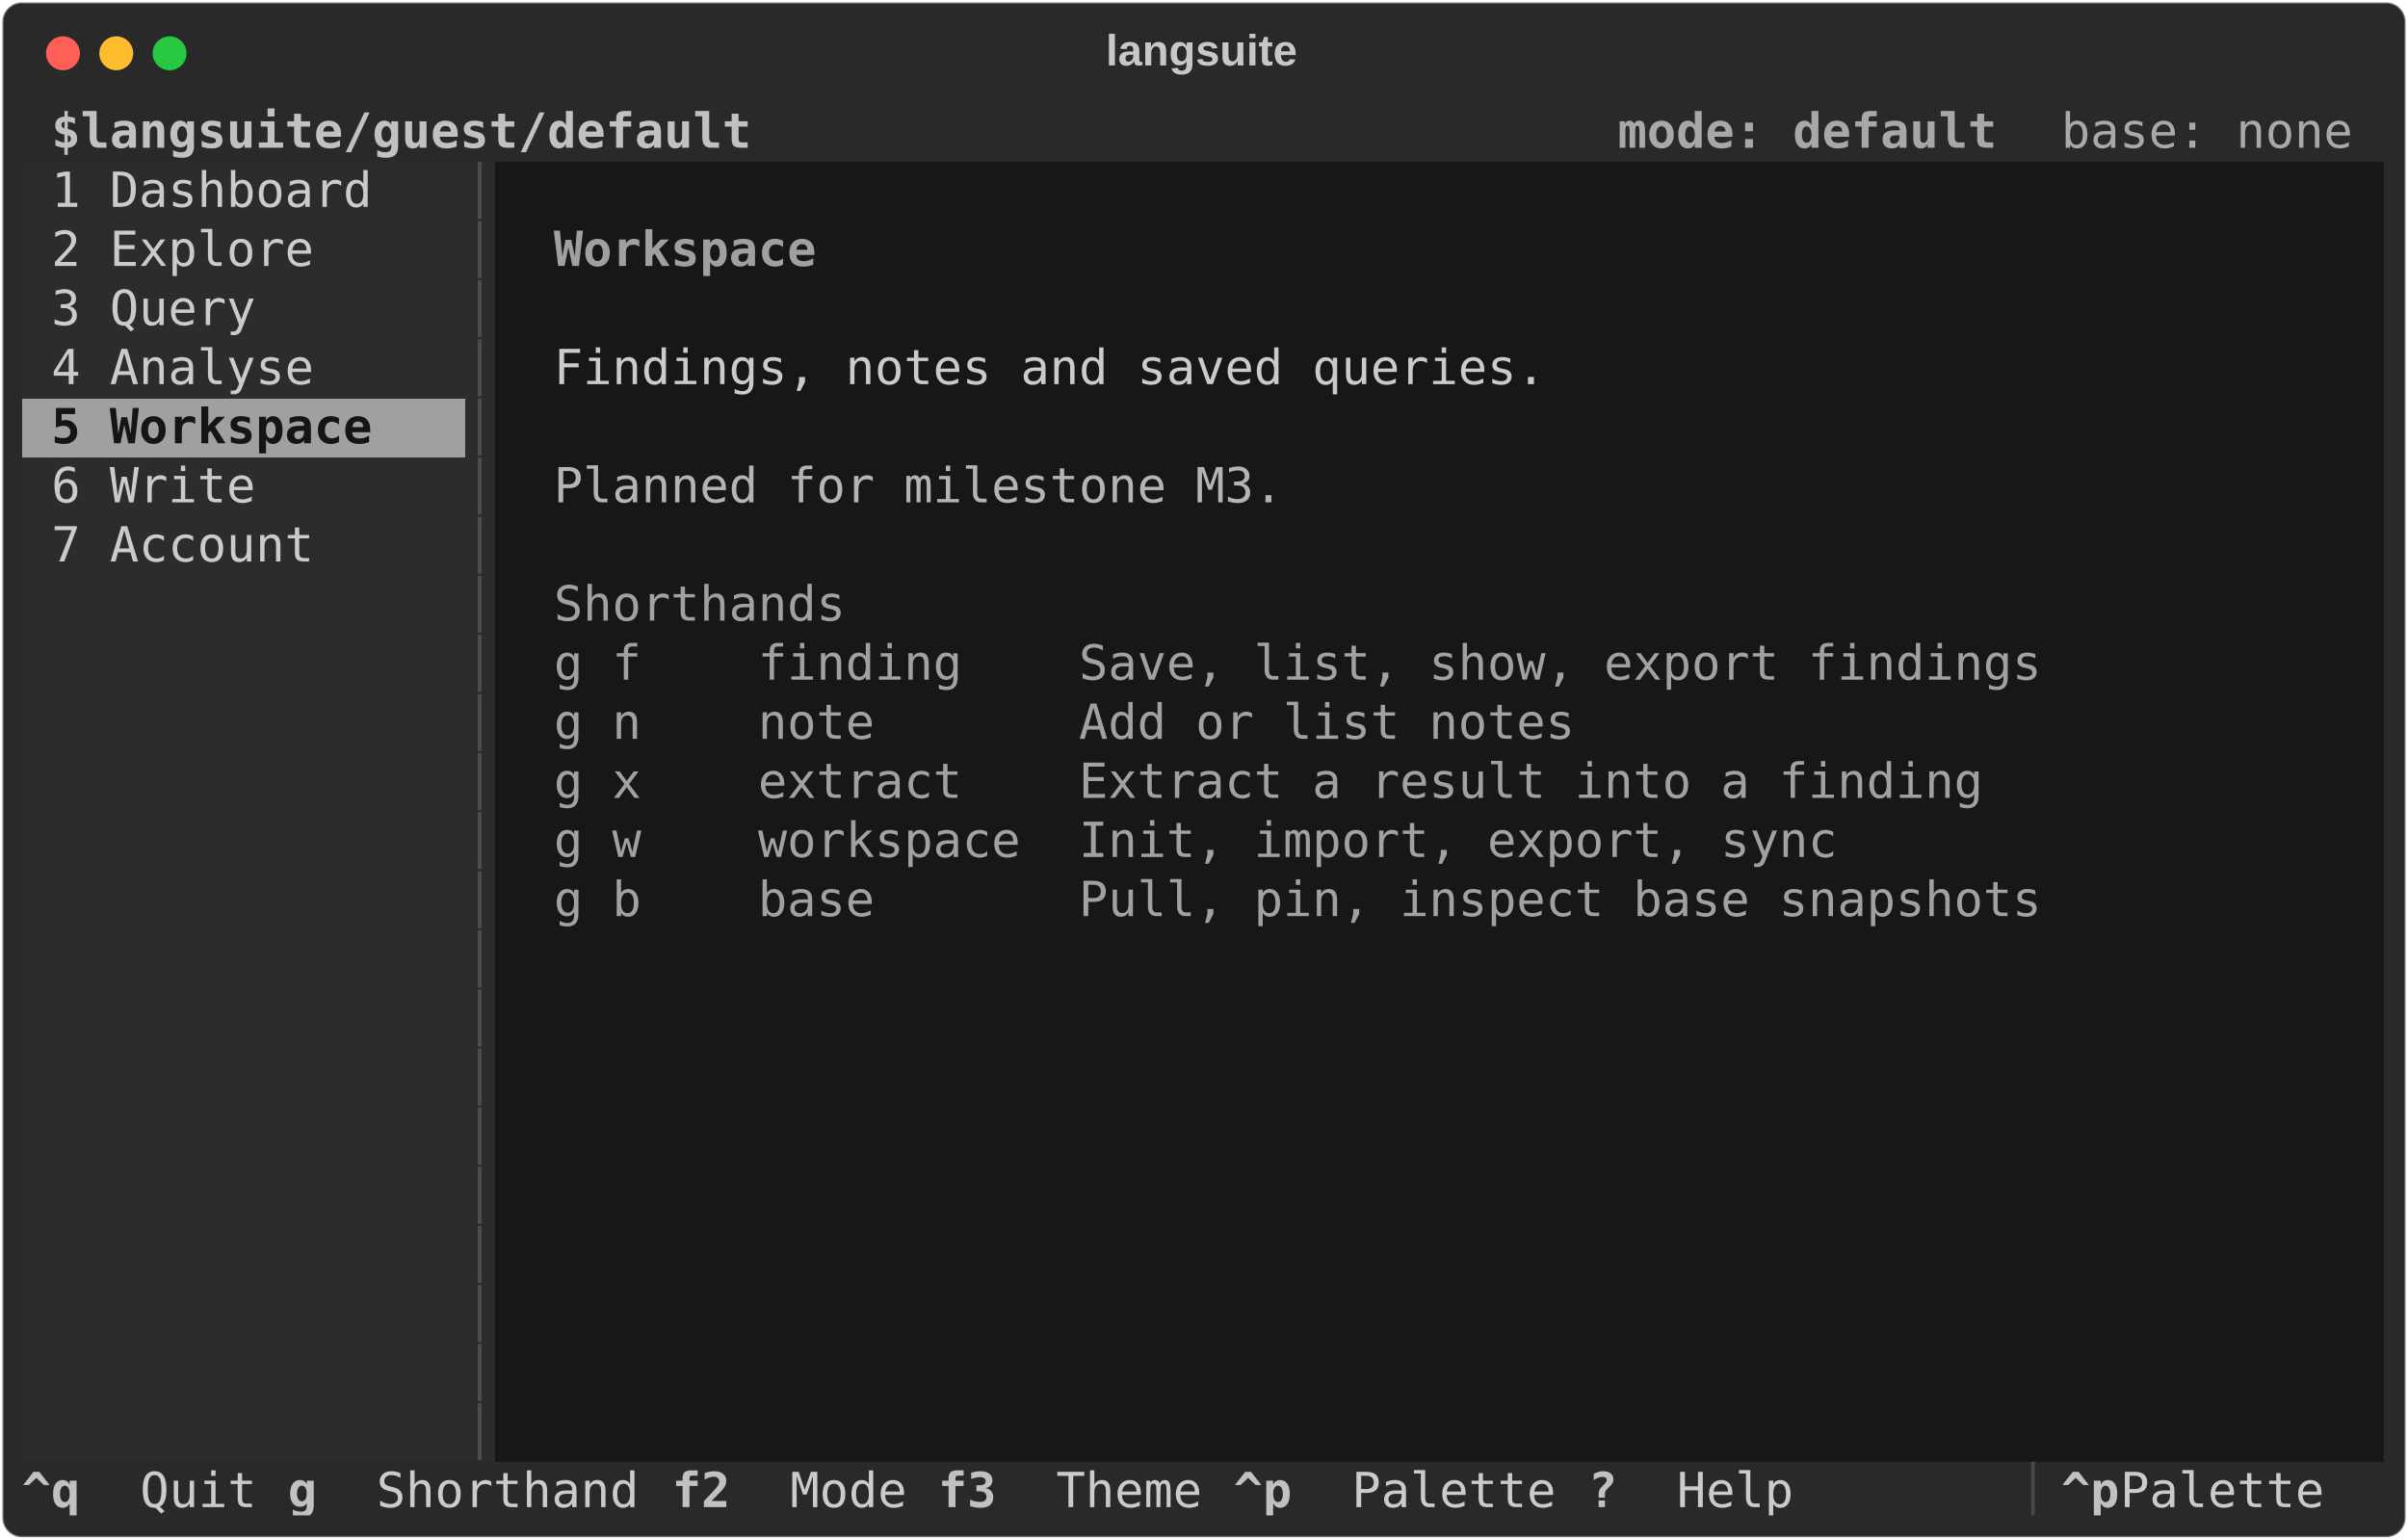
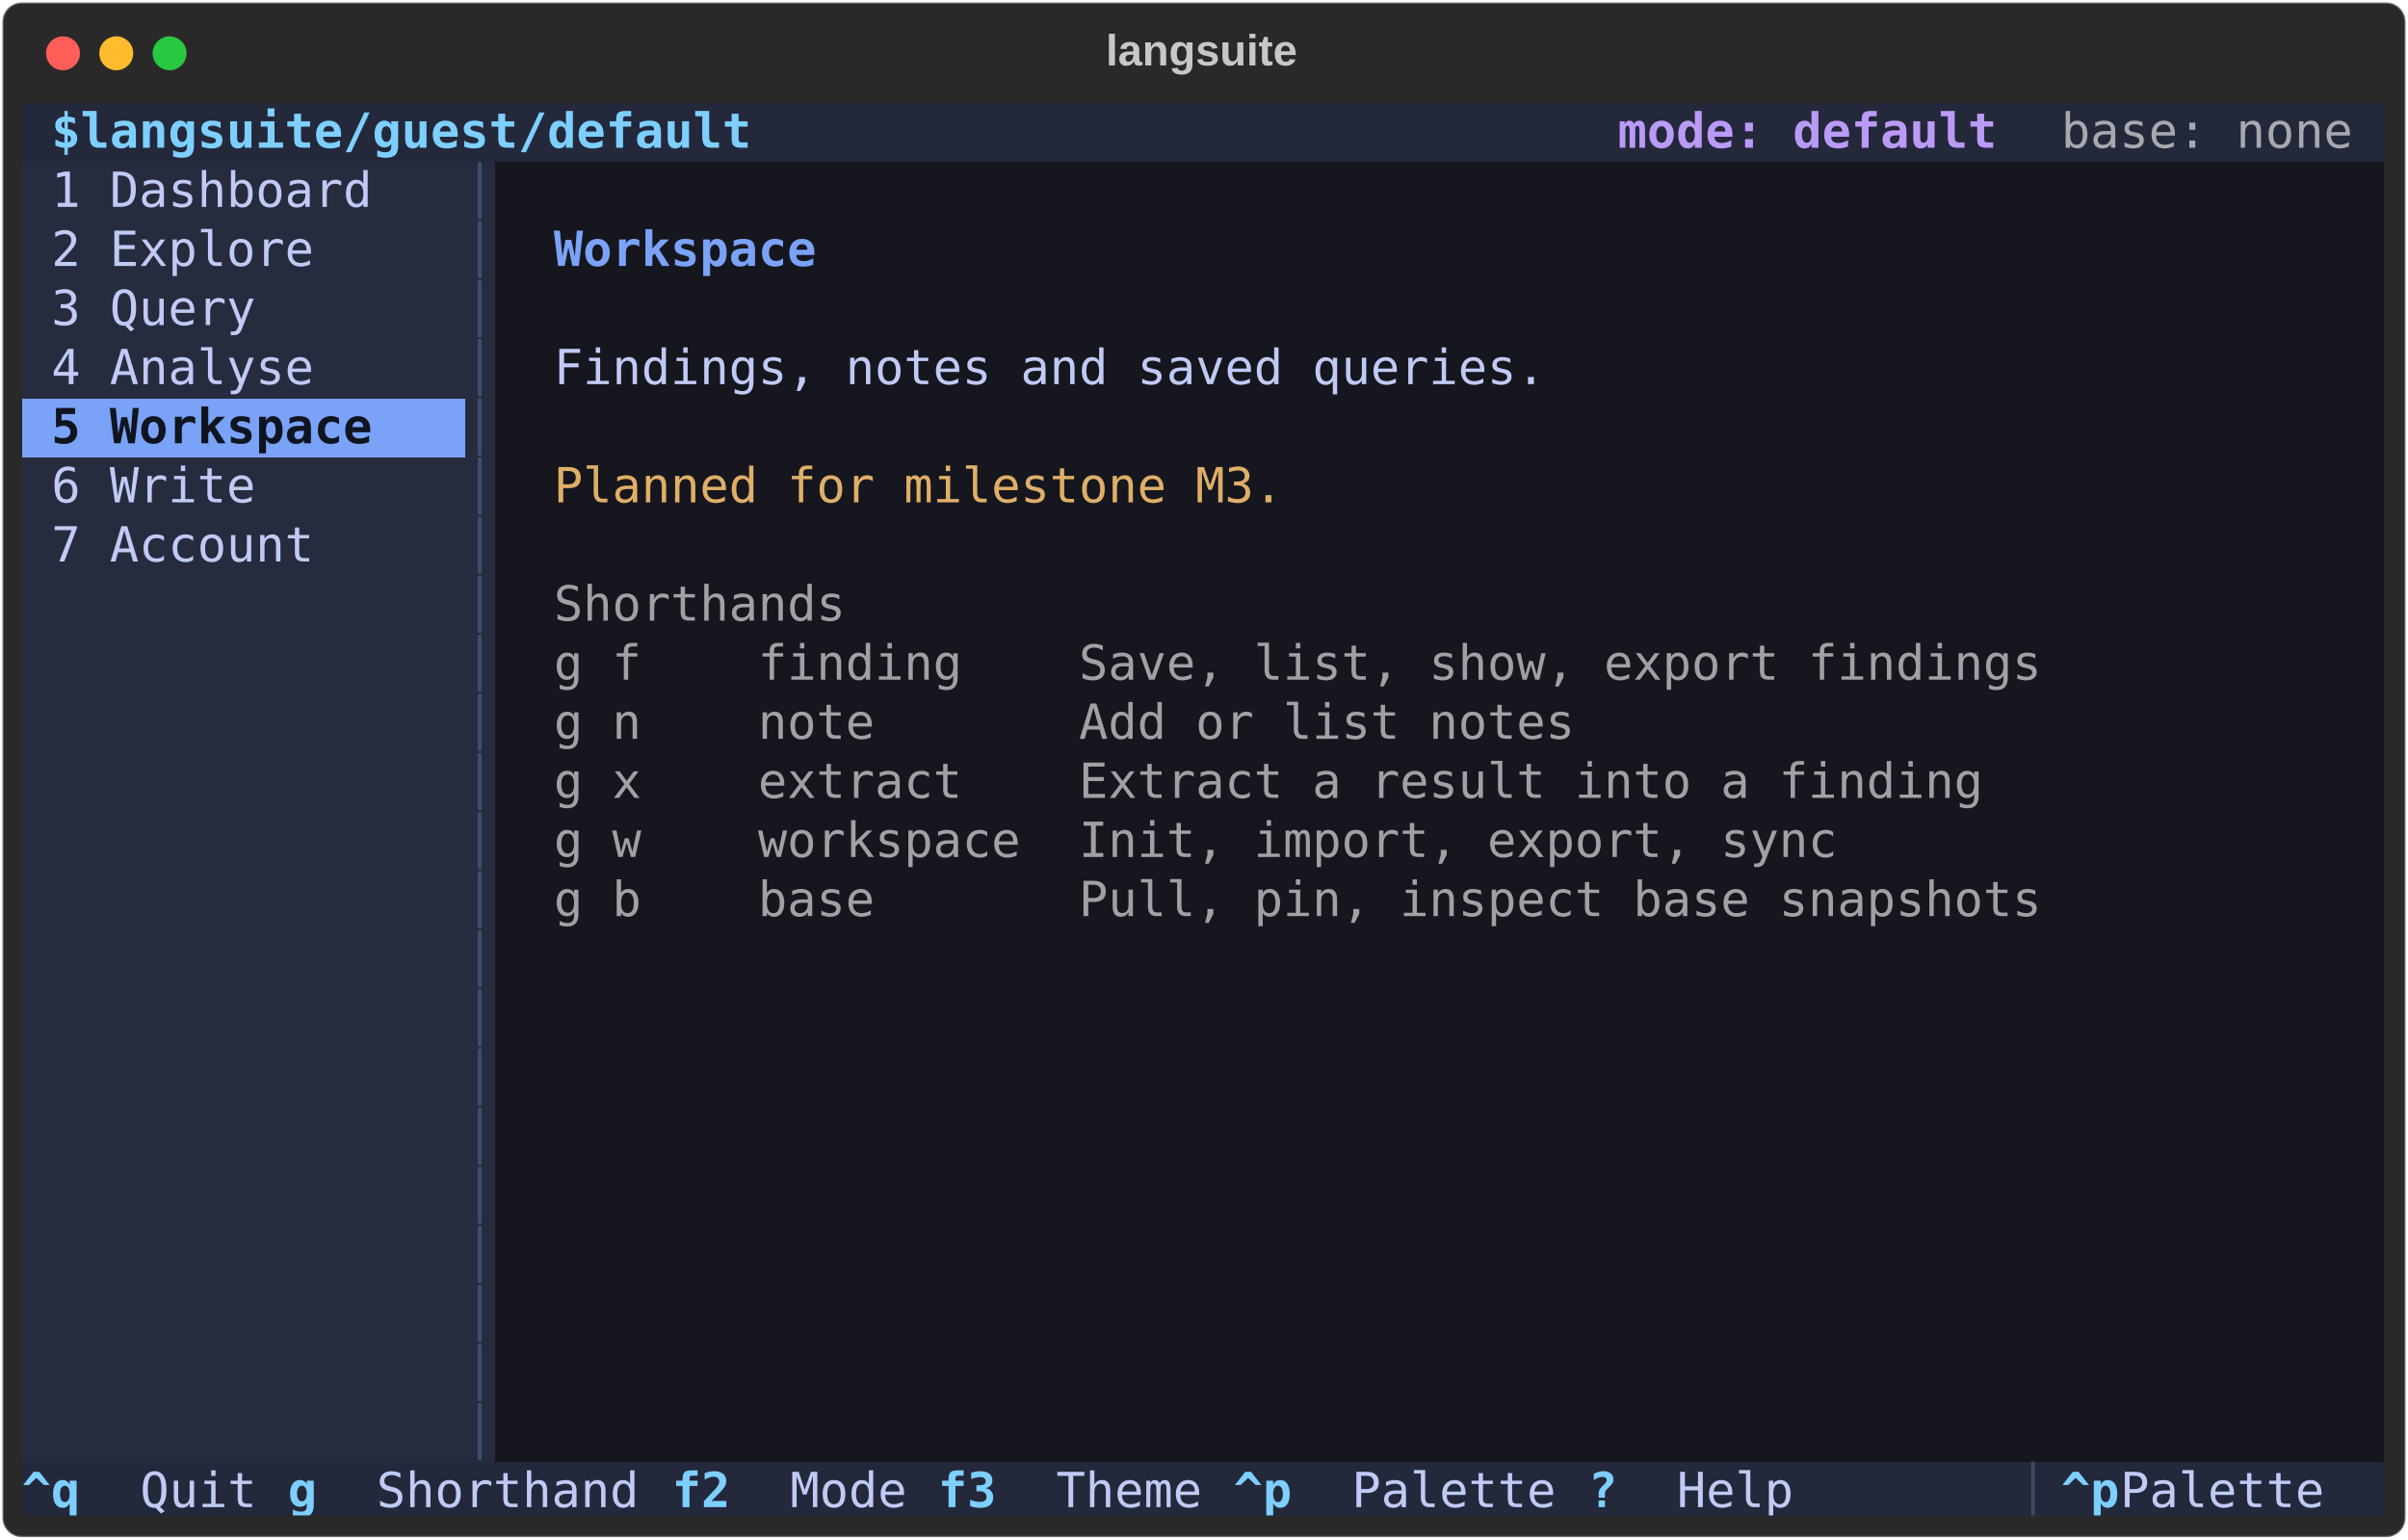
<svg xmlns="http://www.w3.org/2000/svg" class="rich-terminal" viewBox="0 0 994 635.6">
  <style>

    @font-face {
        font-family: "Fira Code";
        src: local("FiraCode-Regular"),
                url("https://cdnjs.cloudflare.com/ajax/libs/firacode/6.2.0/woff2/FiraCode-Regular.woff2") format("woff2"),
                url("https://cdnjs.cloudflare.com/ajax/libs/firacode/6.2.0/woff/FiraCode-Regular.woff") format("woff");
        font-style: normal;
        font-weight: 400;
    }
    @font-face {
        font-family: "Fira Code";
        src: local("FiraCode-Bold"),
                url("https://cdnjs.cloudflare.com/ajax/libs/firacode/6.2.0/woff2/FiraCode-Bold.woff2") format("woff2"),
                url("https://cdnjs.cloudflare.com/ajax/libs/firacode/6.2.0/woff/FiraCode-Bold.woff") format("woff");
        font-style: bold;
        font-weight: 700;
    }

    .terminal-matrix {
        font-family: Fira Code, monospace;
        font-size: 20px;
        line-height: 24.4px;
        font-variant-east-asian: full-width;
    }

    .terminal-title {
        font-size: 18px;
        font-weight: bold;
        font-family: arial;
    }

    .terminal-r1 { fill: #c5c8c6 }
- .terminal-r2 { fill: #c1c1c1;font-weight: bold }
- .terminal-r3 { fill: #a8a8a8;font-weight: bold }
- .terminal-r4 { fill: #a9a9a9 }
- .terminal-r5 { fill: #cbcbcb }
- .terminal-r6 { fill: #4d4d4d }
- .terminal-r7 { fill: #a0a0a0;font-weight: bold }
- .terminal-r8 { fill: #151515;font-weight: bold }
- .terminal-r9 { fill: #b4b4b4 }
- .terminal-r10 { fill: #a1a1a1 }
- .terminal-r11 { fill: #494949 }
+ .terminal-r2 { fill: #7dcfff;font-weight: bold }
+ .terminal-r3 { fill: #bb9af7;font-weight: bold }
+ .terminal-r4 { fill: #a7a9b0 }
+ .terminal-r5 { fill: #c0caf5 }
+ .terminal-r6 { fill: #3e4e74 }
+ .terminal-r7 { fill: #7aa2f7;font-weight: bold }
+ .terminal-r8 { fill: #0f1520;font-weight: bold }
+ .terminal-r9 { fill: #dfaf68 }
+ .terminal-r10 { fill: #a1a1a5 }
+ .terminal-r11 { fill: #434860 }
    </style>
  <defs>
    <clipPath id="terminal-clip-terminal">
      <rect x="0" y="0" width="975.0" height="584.6" />
    </clipPath>
    <clipPath id="terminal-line-0">
      <rect x="0" y="1.5" width="976" height="24.65" />
    </clipPath>
    <clipPath id="terminal-line-1">
      <rect x="0" y="25.9" width="976" height="24.65" />
    </clipPath>
    <clipPath id="terminal-line-2">
      <rect x="0" y="50.3" width="976" height="24.65" />
    </clipPath>
    <clipPath id="terminal-line-3">
      <rect x="0" y="74.7" width="976" height="24.65" />
    </clipPath>
    <clipPath id="terminal-line-4">
      <rect x="0" y="99.1" width="976" height="24.65" />
    </clipPath>
    <clipPath id="terminal-line-5">
      <rect x="0" y="123.5" width="976" height="24.65" />
    </clipPath>
    <clipPath id="terminal-line-6">
      <rect x="0" y="147.9" width="976" height="24.65" />
    </clipPath>
    <clipPath id="terminal-line-7">
      <rect x="0" y="172.3" width="976" height="24.65" />
    </clipPath>
    <clipPath id="terminal-line-8">
      <rect x="0" y="196.7" width="976" height="24.65" />
    </clipPath>
    <clipPath id="terminal-line-9">
      <rect x="0" y="221.1" width="976" height="24.65" />
    </clipPath>
    <clipPath id="terminal-line-10">
      <rect x="0" y="245.5" width="976" height="24.65" />
    </clipPath>
    <clipPath id="terminal-line-11">
      <rect x="0" y="269.9" width="976" height="24.65" />
    </clipPath>
    <clipPath id="terminal-line-12">
      <rect x="0" y="294.3" width="976" height="24.65" />
    </clipPath>
    <clipPath id="terminal-line-13">
      <rect x="0" y="318.7" width="976" height="24.65" />
    </clipPath>
    <clipPath id="terminal-line-14">
      <rect x="0" y="343.1" width="976" height="24.65" />
    </clipPath>
    <clipPath id="terminal-line-15">
      <rect x="0" y="367.5" width="976" height="24.65" />
    </clipPath>
    <clipPath id="terminal-line-16">
      <rect x="0" y="391.9" width="976" height="24.65" />
    </clipPath>
    <clipPath id="terminal-line-17">
      <rect x="0" y="416.3" width="976" height="24.65" />
    </clipPath>
    <clipPath id="terminal-line-18">
      <rect x="0" y="440.7" width="976" height="24.65" />
    </clipPath>
    <clipPath id="terminal-line-19">
      <rect x="0" y="465.1" width="976" height="24.65" />
    </clipPath>
    <clipPath id="terminal-line-20">
      <rect x="0" y="489.5" width="976" height="24.65" />
    </clipPath>
    <clipPath id="terminal-line-21">
      <rect x="0" y="513.9" width="976" height="24.65" />
    </clipPath>
    <clipPath id="terminal-line-22">
      <rect x="0" y="538.3" width="976" height="24.65" />
    </clipPath>
  </defs>
  <rect fill="#292929" stroke="rgba(255,255,255,0.35)" stroke-width="1" x="1" y="1" width="992" height="633.6" rx="8" />
  <text class="terminal-title" fill="#c5c8c6" text-anchor="middle" x="496" y="27">langsuite</text>
  <g transform="translate(26,22)">
    <circle cx="0" cy="0" r="7" fill="#ff5f57" />
    <circle cx="22" cy="0" r="7" fill="#febc2e" />
    <circle cx="44" cy="0" r="7" fill="#28c840" />
  </g>
  <g transform="translate(9, 41)" clip-path="url(#terminal-clip-terminal)">
-     <rect fill="#292929" x="0" y="1.5" width="12.2" height="24.65" shape-rendering="crispEdges" />
-     <rect fill="#292929" x="12.2" y="1.5" width="292.8" height="24.65" shape-rendering="crispEdges" />
-     <rect fill="#292929" x="305" y="1.5" width="353.8" height="24.65" shape-rendering="crispEdges" />
-     <rect fill="#292929" x="658.8" y="1.5" width="158.6" height="24.65" shape-rendering="crispEdges" />
-     <rect fill="#292929" x="817.4" y="1.5" width="24.4" height="24.65" shape-rendering="crispEdges" />
-     <rect fill="#292929" x="841.8" y="1.5" width="122" height="24.65" shape-rendering="crispEdges" />
-     <rect fill="#292929" x="963.8" y="1.5" width="12.2" height="24.65" shape-rendering="crispEdges" />
-     <rect fill="#2c2c2c" x="0" y="25.9" width="12.2" height="24.65" shape-rendering="crispEdges" />
-     <rect fill="#2c2c2c" x="12.2" y="25.9" width="134.2" height="24.65" shape-rendering="crispEdges" />
-     <rect fill="#2c2c2c" x="146.4" y="25.9" width="36.6" height="24.65" shape-rendering="crispEdges" />
-     <rect fill="#2c2c2c" x="183" y="25.9" width="12.2" height="24.65" shape-rendering="crispEdges" />
-     <rect fill="#171717" x="195.2" y="25.9" width="780.8" height="24.65" shape-rendering="crispEdges" />
-     <rect fill="#2c2c2c" x="0" y="50.3" width="12.2" height="24.65" shape-rendering="crispEdges" />
-     <rect fill="#2c2c2c" x="12.2" y="50.3" width="109.8" height="24.65" shape-rendering="crispEdges" />
-     <rect fill="#2c2c2c" x="122" y="50.3" width="61" height="24.65" shape-rendering="crispEdges" />
-     <rect fill="#2c2c2c" x="183" y="50.3" width="12.2" height="24.65" shape-rendering="crispEdges" />
-     <rect fill="#171717" x="195.2" y="50.3" width="24.4" height="24.65" shape-rendering="crispEdges" />
-     <rect fill="#171717" x="219.6" y="50.3" width="109.8" height="24.65" shape-rendering="crispEdges" />
-     <rect fill="#171717" x="329.4" y="50.3" width="646.6" height="24.65" shape-rendering="crispEdges" />
-     <rect fill="#2c2c2c" x="0" y="74.7" width="12.2" height="24.65" shape-rendering="crispEdges" />
-     <rect fill="#2c2c2c" x="12.2" y="74.7" width="85.4" height="24.65" shape-rendering="crispEdges" />
-     <rect fill="#2c2c2c" x="97.6" y="74.7" width="85.4" height="24.65" shape-rendering="crispEdges" />
-     <rect fill="#2c2c2c" x="183" y="74.7" width="12.2" height="24.65" shape-rendering="crispEdges" />
-     <rect fill="#171717" x="195.2" y="74.7" width="780.8" height="24.65" shape-rendering="crispEdges" />
-     <rect fill="#2c2c2c" x="0" y="99.1" width="12.2" height="24.65" shape-rendering="crispEdges" />
-     <rect fill="#2c2c2c" x="12.2" y="99.1" width="109.8" height="24.65" shape-rendering="crispEdges" />
-     <rect fill="#2c2c2c" x="122" y="99.1" width="61" height="24.65" shape-rendering="crispEdges" />
-     <rect fill="#2c2c2c" x="183" y="99.1" width="12.2" height="24.65" shape-rendering="crispEdges" />
-     <rect fill="#171717" x="195.2" y="99.1" width="24.4" height="24.65" shape-rendering="crispEdges" />
-     <rect fill="#171717" x="219.6" y="99.1" width="414.8" height="24.65" shape-rendering="crispEdges" />
-     <rect fill="#171717" x="634.4" y="99.1" width="341.6" height="24.65" shape-rendering="crispEdges" />
-     <rect fill="#a0a0a0" x="0" y="123.5" width="12.2" height="24.65" shape-rendering="crispEdges" />
-     <rect fill="#a0a0a0" x="12.2" y="123.5" width="134.2" height="24.65" shape-rendering="crispEdges" />
-     <rect fill="#a0a0a0" x="146.4" y="123.5" width="36.6" height="24.65" shape-rendering="crispEdges" />
-     <rect fill="#2c2c2c" x="183" y="123.5" width="12.2" height="24.65" shape-rendering="crispEdges" />
-     <rect fill="#171717" x="195.2" y="123.5" width="780.8" height="24.65" shape-rendering="crispEdges" />
-     <rect fill="#2c2c2c" x="0" y="147.9" width="12.2" height="24.65" shape-rendering="crispEdges" />
-     <rect fill="#2c2c2c" x="12.2" y="147.9" width="85.4" height="24.65" shape-rendering="crispEdges" />
-     <rect fill="#2c2c2c" x="97.6" y="147.9" width="85.4" height="24.65" shape-rendering="crispEdges" />
-     <rect fill="#2c2c2c" x="183" y="147.9" width="12.2" height="24.65" shape-rendering="crispEdges" />
-     <rect fill="#171717" x="195.2" y="147.9" width="24.4" height="24.65" shape-rendering="crispEdges" />
-     <rect fill="#171717" x="219.6" y="147.9" width="305" height="24.65" shape-rendering="crispEdges" />
-     <rect fill="#171717" x="524.6" y="147.9" width="451.4" height="24.65" shape-rendering="crispEdges" />
-     <rect fill="#2c2c2c" x="0" y="172.3" width="12.2" height="24.65" shape-rendering="crispEdges" />
-     <rect fill="#2c2c2c" x="12.2" y="172.3" width="109.8" height="24.65" shape-rendering="crispEdges" />
-     <rect fill="#2c2c2c" x="122" y="172.3" width="61" height="24.65" shape-rendering="crispEdges" />
-     <rect fill="#2c2c2c" x="183" y="172.3" width="12.2" height="24.65" shape-rendering="crispEdges" />
-     <rect fill="#171717" x="195.2" y="172.3" width="780.8" height="24.65" shape-rendering="crispEdges" />
-     <rect fill="#2c2c2c" x="0" y="196.7" width="183" height="24.65" shape-rendering="crispEdges" />
-     <rect fill="#2c2c2c" x="183" y="196.7" width="12.2" height="24.65" shape-rendering="crispEdges" />
-     <rect fill="#171717" x="195.2" y="196.7" width="24.4" height="24.65" shape-rendering="crispEdges" />
-     <rect fill="#171717" x="219.6" y="196.7" width="122" height="24.65" shape-rendering="crispEdges" />
-     <rect fill="#171717" x="341.6" y="196.7" width="634.4" height="24.65" shape-rendering="crispEdges" />
-     <rect fill="#2c2c2c" x="0" y="221.1" width="183" height="24.65" shape-rendering="crispEdges" />
-     <rect fill="#2c2c2c" x="183" y="221.1" width="12.2" height="24.65" shape-rendering="crispEdges" />
-     <rect fill="#171717" x="195.2" y="221.1" width="24.4" height="24.65" shape-rendering="crispEdges" />
-     <rect fill="#171717" x="219.6" y="221.1" width="646.6" height="24.65" shape-rendering="crispEdges" />
-     <rect fill="#171717" x="866.2" y="221.1" width="109.8" height="24.65" shape-rendering="crispEdges" />
-     <rect fill="#2c2c2c" x="0" y="245.5" width="183" height="24.65" shape-rendering="crispEdges" />
-     <rect fill="#2c2c2c" x="183" y="245.5" width="12.2" height="24.65" shape-rendering="crispEdges" />
-     <rect fill="#171717" x="195.2" y="245.5" width="24.4" height="24.65" shape-rendering="crispEdges" />
-     <rect fill="#171717" x="219.6" y="245.5" width="451.4" height="24.65" shape-rendering="crispEdges" />
-     <rect fill="#171717" x="671" y="245.5" width="305" height="24.65" shape-rendering="crispEdges" />
-     <rect fill="#2c2c2c" x="0" y="269.9" width="183" height="24.65" shape-rendering="crispEdges" />
-     <rect fill="#2c2c2c" x="183" y="269.9" width="12.2" height="24.65" shape-rendering="crispEdges" />
-     <rect fill="#171717" x="195.2" y="269.9" width="24.4" height="24.65" shape-rendering="crispEdges" />
-     <rect fill="#171717" x="219.6" y="269.9" width="622.2" height="24.65" shape-rendering="crispEdges" />
-     <rect fill="#171717" x="841.8" y="269.9" width="134.2" height="24.65" shape-rendering="crispEdges" />
-     <rect fill="#2c2c2c" x="0" y="294.3" width="183" height="24.65" shape-rendering="crispEdges" />
-     <rect fill="#2c2c2c" x="183" y="294.3" width="12.2" height="24.65" shape-rendering="crispEdges" />
-     <rect fill="#171717" x="195.2" y="294.3" width="24.4" height="24.65" shape-rendering="crispEdges" />
-     <rect fill="#171717" x="219.6" y="294.3" width="561.2" height="24.65" shape-rendering="crispEdges" />
-     <rect fill="#171717" x="780.8" y="294.3" width="195.2" height="24.65" shape-rendering="crispEdges" />
-     <rect fill="#2c2c2c" x="0" y="318.7" width="183" height="24.65" shape-rendering="crispEdges" />
-     <rect fill="#2c2c2c" x="183" y="318.7" width="12.2" height="24.65" shape-rendering="crispEdges" />
-     <rect fill="#171717" x="195.2" y="318.7" width="24.4" height="24.65" shape-rendering="crispEdges" />
-     <rect fill="#171717" x="219.6" y="318.7" width="646.6" height="24.65" shape-rendering="crispEdges" />
-     <rect fill="#171717" x="866.2" y="318.7" width="109.8" height="24.65" shape-rendering="crispEdges" />
-     <rect fill="#2c2c2c" x="0" y="343.1" width="183" height="24.65" shape-rendering="crispEdges" />
-     <rect fill="#2c2c2c" x="183" y="343.1" width="12.2" height="24.65" shape-rendering="crispEdges" />
-     <rect fill="#171717" x="195.2" y="343.1" width="780.8" height="24.65" shape-rendering="crispEdges" />
-     <rect fill="#2c2c2c" x="0" y="367.5" width="183" height="24.65" shape-rendering="crispEdges" />
-     <rect fill="#2c2c2c" x="183" y="367.5" width="12.2" height="24.65" shape-rendering="crispEdges" />
-     <rect fill="#171717" x="195.2" y="367.5" width="780.8" height="24.65" shape-rendering="crispEdges" />
-     <rect fill="#2c2c2c" x="0" y="391.9" width="183" height="24.65" shape-rendering="crispEdges" />
-     <rect fill="#2c2c2c" x="183" y="391.9" width="12.2" height="24.65" shape-rendering="crispEdges" />
-     <rect fill="#171717" x="195.2" y="391.9" width="780.8" height="24.65" shape-rendering="crispEdges" />
-     <rect fill="#2c2c2c" x="0" y="416.3" width="183" height="24.65" shape-rendering="crispEdges" />
-     <rect fill="#2c2c2c" x="183" y="416.3" width="12.2" height="24.65" shape-rendering="crispEdges" />
-     <rect fill="#171717" x="195.2" y="416.3" width="780.8" height="24.65" shape-rendering="crispEdges" />
-     <rect fill="#2c2c2c" x="0" y="440.7" width="183" height="24.65" shape-rendering="crispEdges" />
-     <rect fill="#2c2c2c" x="183" y="440.7" width="12.2" height="24.65" shape-rendering="crispEdges" />
-     <rect fill="#171717" x="195.2" y="440.7" width="780.8" height="24.65" shape-rendering="crispEdges" />
-     <rect fill="#2c2c2c" x="0" y="465.1" width="183" height="24.65" shape-rendering="crispEdges" />
-     <rect fill="#2c2c2c" x="183" y="465.1" width="12.2" height="24.65" shape-rendering="crispEdges" />
-     <rect fill="#171717" x="195.2" y="465.1" width="780.8" height="24.65" shape-rendering="crispEdges" />
-     <rect fill="#2c2c2c" x="0" y="489.5" width="183" height="24.65" shape-rendering="crispEdges" />
-     <rect fill="#2c2c2c" x="183" y="489.5" width="12.2" height="24.65" shape-rendering="crispEdges" />
-     <rect fill="#171717" x="195.2" y="489.5" width="780.8" height="24.65" shape-rendering="crispEdges" />
-     <rect fill="#2c2c2c" x="0" y="513.9" width="183" height="24.65" shape-rendering="crispEdges" />
-     <rect fill="#2c2c2c" x="183" y="513.9" width="12.2" height="24.65" shape-rendering="crispEdges" />
-     <rect fill="#171717" x="195.2" y="513.9" width="780.8" height="24.65" shape-rendering="crispEdges" />
-     <rect fill="#2c2c2c" x="0" y="538.3" width="183" height="24.65" shape-rendering="crispEdges" />
-     <rect fill="#2c2c2c" x="183" y="538.3" width="12.2" height="24.65" shape-rendering="crispEdges" />
-     <rect fill="#171717" x="195.2" y="538.3" width="780.8" height="24.65" shape-rendering="crispEdges" />
-     <rect fill="#292929" x="0" y="562.7" width="48.8" height="24.65" shape-rendering="crispEdges" />
-     <rect fill="#292929" x="48.8" y="562.7" width="61" height="24.65" shape-rendering="crispEdges" />
-     <rect fill="#292929" x="109.8" y="562.7" width="36.6" height="24.65" shape-rendering="crispEdges" />
-     <rect fill="#292929" x="146.4" y="562.7" width="122" height="24.65" shape-rendering="crispEdges" />
-     <rect fill="#292929" x="268.4" y="562.7" width="48.8" height="24.65" shape-rendering="crispEdges" />
-     <rect fill="#292929" x="317.2" y="562.7" width="61" height="24.65" shape-rendering="crispEdges" />
-     <rect fill="#292929" x="378.2" y="562.7" width="48.8" height="24.65" shape-rendering="crispEdges" />
-     <rect fill="#292929" x="427" y="562.7" width="73.2" height="24.65" shape-rendering="crispEdges" />
-     <rect fill="#292929" x="500.2" y="562.7" width="48.8" height="24.65" shape-rendering="crispEdges" />
-     <rect fill="#292929" x="549" y="562.7" width="97.6" height="24.65" shape-rendering="crispEdges" />
-     <rect fill="#292929" x="646.6" y="562.7" width="36.6" height="24.65" shape-rendering="crispEdges" />
-     <rect fill="#292929" x="683.2" y="562.7" width="61" height="24.65" shape-rendering="crispEdges" />
-     <rect fill="#292929" x="744.2" y="562.7" width="85.4" height="24.65" shape-rendering="crispEdges" />
-     <rect fill="#292929" x="829.6" y="562.7" width="12.2" height="24.65" shape-rendering="crispEdges" />
-     <rect fill="#292929" x="841.8" y="562.7" width="24.4" height="24.65" shape-rendering="crispEdges" />
-     <rect fill="#292929" x="866.2" y="562.7" width="97.6" height="24.65" shape-rendering="crispEdges" />
-     <rect fill="#292929" x="963.8" y="562.7" width="12.2" height="24.65" shape-rendering="crispEdges" />
+     <rect fill="#24283b" x="0" y="1.5" width="12.2" height="24.65" shape-rendering="crispEdges" />
+     <rect fill="#24283b" x="12.2" y="1.5" width="292.8" height="24.65" shape-rendering="crispEdges" />
+     <rect fill="#24283b" x="305" y="1.5" width="353.8" height="24.65" shape-rendering="crispEdges" />
+     <rect fill="#24283b" x="658.8" y="1.5" width="158.6" height="24.65" shape-rendering="crispEdges" />
+     <rect fill="#24283b" x="817.4" y="1.5" width="24.4" height="24.65" shape-rendering="crispEdges" />
+     <rect fill="#24283b" x="841.8" y="1.5" width="122" height="24.65" shape-rendering="crispEdges" />
+     <rect fill="#24283b" x="963.8" y="1.5" width="12.2" height="24.65" shape-rendering="crispEdges" />
+     <rect fill="#272b3e" x="0" y="25.9" width="12.2" height="24.65" shape-rendering="crispEdges" />
+     <rect fill="#272b3e" x="12.2" y="25.9" width="134.2" height="24.65" shape-rendering="crispEdges" />
+     <rect fill="#272b3e" x="146.4" y="25.9" width="36.6" height="24.65" shape-rendering="crispEdges" />
+     <rect fill="#272b3e" x="183" y="25.9" width="12.2" height="24.65" shape-rendering="crispEdges" />
+     <rect fill="#16161e" x="195.2" y="25.9" width="780.8" height="24.65" shape-rendering="crispEdges" />
+     <rect fill="#272b3e" x="0" y="50.3" width="12.2" height="24.65" shape-rendering="crispEdges" />
+     <rect fill="#272b3e" x="12.2" y="50.3" width="109.8" height="24.65" shape-rendering="crispEdges" />
+     <rect fill="#272b3e" x="122" y="50.3" width="61" height="24.65" shape-rendering="crispEdges" />
+     <rect fill="#272b3e" x="183" y="50.3" width="12.2" height="24.65" shape-rendering="crispEdges" />
+     <rect fill="#16161e" x="195.2" y="50.3" width="24.4" height="24.65" shape-rendering="crispEdges" />
+     <rect fill="#16161e" x="219.6" y="50.3" width="109.8" height="24.65" shape-rendering="crispEdges" />
+     <rect fill="#16161e" x="329.4" y="50.3" width="646.6" height="24.65" shape-rendering="crispEdges" />
+     <rect fill="#272b3e" x="0" y="74.7" width="12.2" height="24.65" shape-rendering="crispEdges" />
+     <rect fill="#272b3e" x="12.2" y="74.7" width="85.4" height="24.65" shape-rendering="crispEdges" />
+     <rect fill="#272b3e" x="97.6" y="74.7" width="85.4" height="24.65" shape-rendering="crispEdges" />
+     <rect fill="#272b3e" x="183" y="74.7" width="12.2" height="24.65" shape-rendering="crispEdges" />
+     <rect fill="#16161e" x="195.2" y="74.7" width="780.8" height="24.65" shape-rendering="crispEdges" />
+     <rect fill="#272b3e" x="0" y="99.1" width="12.2" height="24.65" shape-rendering="crispEdges" />
+     <rect fill="#272b3e" x="12.2" y="99.1" width="109.8" height="24.65" shape-rendering="crispEdges" />
+     <rect fill="#272b3e" x="122" y="99.1" width="61" height="24.65" shape-rendering="crispEdges" />
+     <rect fill="#272b3e" x="183" y="99.1" width="12.2" height="24.65" shape-rendering="crispEdges" />
+     <rect fill="#16161e" x="195.2" y="99.1" width="24.4" height="24.65" shape-rendering="crispEdges" />
+     <rect fill="#16161e" x="219.6" y="99.1" width="414.8" height="24.65" shape-rendering="crispEdges" />
+     <rect fill="#16161e" x="634.4" y="99.1" width="341.6" height="24.65" shape-rendering="crispEdges" />
+     <rect fill="#7aa2f7" x="0" y="123.5" width="12.2" height="24.65" shape-rendering="crispEdges" />
+     <rect fill="#7aa2f7" x="12.2" y="123.5" width="134.2" height="24.65" shape-rendering="crispEdges" />
+     <rect fill="#7aa2f7" x="146.4" y="123.5" width="36.6" height="24.65" shape-rendering="crispEdges" />
+     <rect fill="#272b3e" x="183" y="123.5" width="12.2" height="24.65" shape-rendering="crispEdges" />
+     <rect fill="#16161e" x="195.2" y="123.5" width="780.8" height="24.65" shape-rendering="crispEdges" />
+     <rect fill="#272b3e" x="0" y="147.9" width="12.2" height="24.65" shape-rendering="crispEdges" />
+     <rect fill="#272b3e" x="12.2" y="147.9" width="85.4" height="24.65" shape-rendering="crispEdges" />
+     <rect fill="#272b3e" x="97.6" y="147.9" width="85.4" height="24.65" shape-rendering="crispEdges" />
+     <rect fill="#272b3e" x="183" y="147.9" width="12.2" height="24.65" shape-rendering="crispEdges" />
+     <rect fill="#16161e" x="195.2" y="147.9" width="24.4" height="24.65" shape-rendering="crispEdges" />
+     <rect fill="#16161e" x="219.6" y="147.9" width="305" height="24.65" shape-rendering="crispEdges" />
+     <rect fill="#16161e" x="524.6" y="147.9" width="451.4" height="24.65" shape-rendering="crispEdges" />
+     <rect fill="#272b3e" x="0" y="172.3" width="12.2" height="24.65" shape-rendering="crispEdges" />
+     <rect fill="#272b3e" x="12.2" y="172.3" width="109.8" height="24.65" shape-rendering="crispEdges" />
+     <rect fill="#272b3e" x="122" y="172.3" width="61" height="24.65" shape-rendering="crispEdges" />
+     <rect fill="#272b3e" x="183" y="172.3" width="12.2" height="24.65" shape-rendering="crispEdges" />
+     <rect fill="#16161e" x="195.2" y="172.3" width="780.8" height="24.65" shape-rendering="crispEdges" />
+     <rect fill="#272b3e" x="0" y="196.7" width="183" height="24.65" shape-rendering="crispEdges" />
+     <rect fill="#272b3e" x="183" y="196.7" width="12.2" height="24.65" shape-rendering="crispEdges" />
+     <rect fill="#16161e" x="195.2" y="196.7" width="24.4" height="24.65" shape-rendering="crispEdges" />
+     <rect fill="#16161e" x="219.6" y="196.7" width="122" height="24.65" shape-rendering="crispEdges" />
+     <rect fill="#16161e" x="341.6" y="196.7" width="634.4" height="24.65" shape-rendering="crispEdges" />
+     <rect fill="#272b3e" x="0" y="221.1" width="183" height="24.65" shape-rendering="crispEdges" />
+     <rect fill="#272b3e" x="183" y="221.1" width="12.2" height="24.65" shape-rendering="crispEdges" />
+     <rect fill="#16161e" x="195.2" y="221.1" width="24.4" height="24.65" shape-rendering="crispEdges" />
+     <rect fill="#16161e" x="219.6" y="221.1" width="646.6" height="24.65" shape-rendering="crispEdges" />
+     <rect fill="#16161e" x="866.2" y="221.1" width="109.8" height="24.65" shape-rendering="crispEdges" />
+     <rect fill="#272b3e" x="0" y="245.5" width="183" height="24.65" shape-rendering="crispEdges" />
+     <rect fill="#272b3e" x="183" y="245.5" width="12.2" height="24.65" shape-rendering="crispEdges" />
+     <rect fill="#16161e" x="195.2" y="245.5" width="24.4" height="24.65" shape-rendering="crispEdges" />
+     <rect fill="#16161e" x="219.6" y="245.5" width="451.4" height="24.65" shape-rendering="crispEdges" />
+     <rect fill="#16161e" x="671" y="245.5" width="305" height="24.65" shape-rendering="crispEdges" />
+     <rect fill="#272b3e" x="0" y="269.9" width="183" height="24.65" shape-rendering="crispEdges" />
+     <rect fill="#272b3e" x="183" y="269.9" width="12.2" height="24.65" shape-rendering="crispEdges" />
+     <rect fill="#16161e" x="195.2" y="269.9" width="24.4" height="24.65" shape-rendering="crispEdges" />
+     <rect fill="#16161e" x="219.6" y="269.9" width="622.2" height="24.65" shape-rendering="crispEdges" />
+     <rect fill="#16161e" x="841.8" y="269.9" width="134.2" height="24.65" shape-rendering="crispEdges" />
+     <rect fill="#272b3e" x="0" y="294.3" width="183" height="24.65" shape-rendering="crispEdges" />
+     <rect fill="#272b3e" x="183" y="294.3" width="12.2" height="24.65" shape-rendering="crispEdges" />
+     <rect fill="#16161e" x="195.2" y="294.3" width="24.4" height="24.65" shape-rendering="crispEdges" />
+     <rect fill="#16161e" x="219.6" y="294.3" width="561.2" height="24.65" shape-rendering="crispEdges" />
+     <rect fill="#16161e" x="780.8" y="294.3" width="195.2" height="24.65" shape-rendering="crispEdges" />
+     <rect fill="#272b3e" x="0" y="318.7" width="183" height="24.65" shape-rendering="crispEdges" />
+     <rect fill="#272b3e" x="183" y="318.7" width="12.2" height="24.65" shape-rendering="crispEdges" />
+     <rect fill="#16161e" x="195.2" y="318.7" width="24.4" height="24.65" shape-rendering="crispEdges" />
+     <rect fill="#16161e" x="219.6" y="318.7" width="646.6" height="24.65" shape-rendering="crispEdges" />
+     <rect fill="#16161e" x="866.2" y="318.7" width="109.8" height="24.65" shape-rendering="crispEdges" />
+     <rect fill="#272b3e" x="0" y="343.1" width="183" height="24.65" shape-rendering="crispEdges" />
+     <rect fill="#272b3e" x="183" y="343.1" width="12.2" height="24.65" shape-rendering="crispEdges" />
+     <rect fill="#16161e" x="195.2" y="343.1" width="780.8" height="24.65" shape-rendering="crispEdges" />
+     <rect fill="#272b3e" x="0" y="367.5" width="183" height="24.65" shape-rendering="crispEdges" />
+     <rect fill="#272b3e" x="183" y="367.5" width="12.2" height="24.65" shape-rendering="crispEdges" />
+     <rect fill="#16161e" x="195.2" y="367.5" width="780.8" height="24.65" shape-rendering="crispEdges" />
+     <rect fill="#272b3e" x="0" y="391.9" width="183" height="24.65" shape-rendering="crispEdges" />
+     <rect fill="#272b3e" x="183" y="391.9" width="12.2" height="24.65" shape-rendering="crispEdges" />
+     <rect fill="#16161e" x="195.2" y="391.9" width="780.8" height="24.65" shape-rendering="crispEdges" />
+     <rect fill="#272b3e" x="0" y="416.3" width="183" height="24.65" shape-rendering="crispEdges" />
+     <rect fill="#272b3e" x="183" y="416.3" width="12.2" height="24.65" shape-rendering="crispEdges" />
+     <rect fill="#16161e" x="195.2" y="416.3" width="780.8" height="24.65" shape-rendering="crispEdges" />
+     <rect fill="#272b3e" x="0" y="440.7" width="183" height="24.65" shape-rendering="crispEdges" />
+     <rect fill="#272b3e" x="183" y="440.7" width="12.2" height="24.65" shape-rendering="crispEdges" />
+     <rect fill="#16161e" x="195.2" y="440.7" width="780.8" height="24.65" shape-rendering="crispEdges" />
+     <rect fill="#272b3e" x="0" y="465.1" width="183" height="24.65" shape-rendering="crispEdges" />
+     <rect fill="#272b3e" x="183" y="465.1" width="12.2" height="24.65" shape-rendering="crispEdges" />
+     <rect fill="#16161e" x="195.2" y="465.1" width="780.8" height="24.65" shape-rendering="crispEdges" />
+     <rect fill="#272b3e" x="0" y="489.5" width="183" height="24.65" shape-rendering="crispEdges" />
+     <rect fill="#272b3e" x="183" y="489.5" width="12.2" height="24.65" shape-rendering="crispEdges" />
+     <rect fill="#16161e" x="195.2" y="489.5" width="780.8" height="24.65" shape-rendering="crispEdges" />
+     <rect fill="#272b3e" x="0" y="513.9" width="183" height="24.65" shape-rendering="crispEdges" />
+     <rect fill="#272b3e" x="183" y="513.9" width="12.2" height="24.65" shape-rendering="crispEdges" />
+     <rect fill="#16161e" x="195.2" y="513.9" width="780.8" height="24.65" shape-rendering="crispEdges" />
+     <rect fill="#272b3e" x="0" y="538.3" width="183" height="24.65" shape-rendering="crispEdges" />
+     <rect fill="#272b3e" x="183" y="538.3" width="12.2" height="24.65" shape-rendering="crispEdges" />
+     <rect fill="#16161e" x="195.2" y="538.3" width="780.8" height="24.65" shape-rendering="crispEdges" />
+     <rect fill="#24283b" x="0" y="562.7" width="48.8" height="24.65" shape-rendering="crispEdges" />
+     <rect fill="#24283b" x="48.8" y="562.7" width="61" height="24.65" shape-rendering="crispEdges" />
+     <rect fill="#24283b" x="109.8" y="562.7" width="36.6" height="24.65" shape-rendering="crispEdges" />
+     <rect fill="#24283b" x="146.4" y="562.7" width="122" height="24.65" shape-rendering="crispEdges" />
+     <rect fill="#24283b" x="268.4" y="562.7" width="48.8" height="24.65" shape-rendering="crispEdges" />
+     <rect fill="#24283b" x="317.2" y="562.7" width="61" height="24.65" shape-rendering="crispEdges" />
+     <rect fill="#24283b" x="378.2" y="562.7" width="48.8" height="24.65" shape-rendering="crispEdges" />
+     <rect fill="#24283b" x="427" y="562.7" width="73.2" height="24.65" shape-rendering="crispEdges" />
+     <rect fill="#24283b" x="500.2" y="562.7" width="48.8" height="24.65" shape-rendering="crispEdges" />
+     <rect fill="#24283b" x="549" y="562.7" width="97.6" height="24.65" shape-rendering="crispEdges" />
+     <rect fill="#24283b" x="646.6" y="562.7" width="36.6" height="24.65" shape-rendering="crispEdges" />
+     <rect fill="#24283b" x="683.2" y="562.7" width="61" height="24.65" shape-rendering="crispEdges" />
+     <rect fill="#24283b" x="744.2" y="562.7" width="85.4" height="24.65" shape-rendering="crispEdges" />
+     <rect fill="#24283b" x="829.6" y="562.7" width="12.2" height="24.65" shape-rendering="crispEdges" />
+     <rect fill="#24283b" x="841.8" y="562.7" width="24.4" height="24.65" shape-rendering="crispEdges" />
+     <rect fill="#24283b" x="866.2" y="562.7" width="97.6" height="24.65" shape-rendering="crispEdges" />
+     <rect fill="#24283b" x="963.8" y="562.7" width="12.2" height="24.65" shape-rendering="crispEdges" />
    <g class="terminal-matrix">
      <text class="terminal-r2" x="12.2" y="20" textLength="292.8" clip-path="url(#terminal-line-0)">$langsuite/guest/default</text>
      <text class="terminal-r3" x="658.8" y="20" textLength="158.6" clip-path="url(#terminal-line-0)">mode: default</text>
      <text class="terminal-r4" x="841.8" y="20" textLength="122" clip-path="url(#terminal-line-0)">base: none</text>
      <text class="terminal-r1" x="976" y="20" textLength="12.2" clip-path="url(#terminal-line-0)">
</text>
      <text class="terminal-r5" x="12.2" y="44.4" textLength="134.2" clip-path="url(#terminal-line-1)">1 Dashboard</text>
      <text class="terminal-r6" x="183" y="44.4" textLength="12.2" clip-path="url(#terminal-line-1)">│</text>
      <text class="terminal-r1" x="976" y="44.4" textLength="12.2" clip-path="url(#terminal-line-1)">
</text>
      <text class="terminal-r5" x="12.2" y="68.8" textLength="109.8" clip-path="url(#terminal-line-2)">2 Explore</text>
      <text class="terminal-r6" x="183" y="68.8" textLength="12.2" clip-path="url(#terminal-line-2)">│</text>
      <text class="terminal-r7" x="219.6" y="68.8" textLength="109.8" clip-path="url(#terminal-line-2)">Workspace</text>
      <text class="terminal-r1" x="976" y="68.8" textLength="12.2" clip-path="url(#terminal-line-2)">
</text>
      <text class="terminal-r5" x="12.2" y="93.2" textLength="85.4" clip-path="url(#terminal-line-3)">3 Query</text>
      <text class="terminal-r6" x="183" y="93.2" textLength="12.2" clip-path="url(#terminal-line-3)">│</text>
      <text class="terminal-r1" x="976" y="93.2" textLength="12.2" clip-path="url(#terminal-line-3)">
</text>
      <text class="terminal-r5" x="12.2" y="117.6" textLength="109.8" clip-path="url(#terminal-line-4)">4 Analyse</text>
      <text class="terminal-r6" x="183" y="117.6" textLength="12.2" clip-path="url(#terminal-line-4)">│</text>
      <text class="terminal-r5" x="219.6" y="117.6" textLength="414.8" clip-path="url(#terminal-line-4)">Findings, notes and saved queries.</text>
      <text class="terminal-r1" x="976" y="117.6" textLength="12.2" clip-path="url(#terminal-line-4)">
</text>
      <text class="terminal-r8" x="12.2" y="142" textLength="134.2" clip-path="url(#terminal-line-5)">5 Workspace</text>
      <text class="terminal-r6" x="183" y="142" textLength="12.2" clip-path="url(#terminal-line-5)">│</text>
      <text class="terminal-r1" x="976" y="142" textLength="12.2" clip-path="url(#terminal-line-5)">
</text>
      <text class="terminal-r5" x="12.2" y="166.4" textLength="85.4" clip-path="url(#terminal-line-6)">6 Write</text>
      <text class="terminal-r6" x="183" y="166.4" textLength="12.2" clip-path="url(#terminal-line-6)">│</text>
      <text class="terminal-r9" x="219.6" y="166.4" textLength="305" clip-path="url(#terminal-line-6)">Planned for milestone M3.</text>
      <text class="terminal-r1" x="976" y="166.4" textLength="12.2" clip-path="url(#terminal-line-6)">
</text>
      <text class="terminal-r5" x="12.2" y="190.8" textLength="109.8" clip-path="url(#terminal-line-7)">7 Account</text>
      <text class="terminal-r6" x="183" y="190.8" textLength="12.2" clip-path="url(#terminal-line-7)">│</text>
      <text class="terminal-r1" x="976" y="190.8" textLength="12.2" clip-path="url(#terminal-line-7)">
</text>
      <text class="terminal-r6" x="183" y="215.2" textLength="12.2" clip-path="url(#terminal-line-8)">│</text>
      <text class="terminal-r10" x="219.6" y="215.2" textLength="122" clip-path="url(#terminal-line-8)">Shorthands</text>
      <text class="terminal-r1" x="976" y="215.2" textLength="12.2" clip-path="url(#terminal-line-8)">
</text>
      <text class="terminal-r6" x="183" y="239.6" textLength="12.2" clip-path="url(#terminal-line-9)">│</text>
      <text class="terminal-r10" x="219.6" y="239.6" textLength="646.6" clip-path="url(#terminal-line-9)">  g f    finding    Save, list, show, export findings</text>
      <text class="terminal-r1" x="976" y="239.6" textLength="12.2" clip-path="url(#terminal-line-9)">
</text>
      <text class="terminal-r6" x="183" y="264" textLength="12.2" clip-path="url(#terminal-line-10)">│</text>
      <text class="terminal-r10" x="219.6" y="264" textLength="451.4" clip-path="url(#terminal-line-10)">  g n    note       Add or list notes</text>
      <text class="terminal-r1" x="976" y="264" textLength="12.2" clip-path="url(#terminal-line-10)">
</text>
      <text class="terminal-r6" x="183" y="288.4" textLength="12.2" clip-path="url(#terminal-line-11)">│</text>
      <text class="terminal-r10" x="219.6" y="288.4" textLength="622.2" clip-path="url(#terminal-line-11)">  g x    extract    Extract a result into a finding</text>
      <text class="terminal-r1" x="976" y="288.4" textLength="12.2" clip-path="url(#terminal-line-11)">
</text>
      <text class="terminal-r6" x="183" y="312.8" textLength="12.2" clip-path="url(#terminal-line-12)">│</text>
      <text class="terminal-r10" x="219.6" y="312.8" textLength="561.2" clip-path="url(#terminal-line-12)">  g w    workspace  Init, import, export, sync</text>
      <text class="terminal-r1" x="976" y="312.8" textLength="12.2" clip-path="url(#terminal-line-12)">
</text>
      <text class="terminal-r6" x="183" y="337.2" textLength="12.2" clip-path="url(#terminal-line-13)">│</text>
      <text class="terminal-r10" x="219.6" y="337.2" textLength="646.6" clip-path="url(#terminal-line-13)">  g b    base       Pull, pin, inspect base snapshots</text>
      <text class="terminal-r1" x="976" y="337.2" textLength="12.2" clip-path="url(#terminal-line-13)">
</text>
      <text class="terminal-r6" x="183" y="361.6" textLength="12.2" clip-path="url(#terminal-line-14)">│</text>
      <text class="terminal-r1" x="976" y="361.6" textLength="12.2" clip-path="url(#terminal-line-14)">
</text>
      <text class="terminal-r6" x="183" y="386" textLength="12.2" clip-path="url(#terminal-line-15)">│</text>
      <text class="terminal-r1" x="976" y="386" textLength="12.2" clip-path="url(#terminal-line-15)">
</text>
      <text class="terminal-r6" x="183" y="410.4" textLength="12.2" clip-path="url(#terminal-line-16)">│</text>
      <text class="terminal-r1" x="976" y="410.4" textLength="12.2" clip-path="url(#terminal-line-16)">
</text>
      <text class="terminal-r6" x="183" y="434.8" textLength="12.2" clip-path="url(#terminal-line-17)">│</text>
      <text class="terminal-r1" x="976" y="434.8" textLength="12.2" clip-path="url(#terminal-line-17)">
</text>
      <text class="terminal-r6" x="183" y="459.2" textLength="12.2" clip-path="url(#terminal-line-18)">│</text>
      <text class="terminal-r1" x="976" y="459.2" textLength="12.2" clip-path="url(#terminal-line-18)">
</text>
      <text class="terminal-r6" x="183" y="483.6" textLength="12.2" clip-path="url(#terminal-line-19)">│</text>
      <text class="terminal-r1" x="976" y="483.6" textLength="12.2" clip-path="url(#terminal-line-19)">
</text>
      <text class="terminal-r6" x="183" y="508" textLength="12.2" clip-path="url(#terminal-line-20)">│</text>
      <text class="terminal-r1" x="976" y="508" textLength="12.2" clip-path="url(#terminal-line-20)">
</text>
      <text class="terminal-r6" x="183" y="532.4" textLength="12.2" clip-path="url(#terminal-line-21)">│</text>
      <text class="terminal-r1" x="976" y="532.4" textLength="12.2" clip-path="url(#terminal-line-21)">
</text>
      <text class="terminal-r6" x="183" y="556.8" textLength="12.2" clip-path="url(#terminal-line-22)">│</text>
      <text class="terminal-r1" x="976" y="556.8" textLength="12.2" clip-path="url(#terminal-line-22)">
</text>
      <text class="terminal-r2" x="0" y="581.2" textLength="48.8" clip-path="url(#terminal-line-23)"> ^q </text>
      <text class="terminal-r5" x="48.8" y="581.2" textLength="61" clip-path="url(#terminal-line-23)">Quit </text>
      <text class="terminal-r2" x="109.8" y="581.2" textLength="36.6" clip-path="url(#terminal-line-23)"> g </text>
      <text class="terminal-r5" x="146.4" y="581.2" textLength="122" clip-path="url(#terminal-line-23)">Shorthand </text>
      <text class="terminal-r2" x="268.4" y="581.2" textLength="48.8" clip-path="url(#terminal-line-23)"> f2 </text>
      <text class="terminal-r5" x="317.2" y="581.2" textLength="61" clip-path="url(#terminal-line-23)">Mode </text>
      <text class="terminal-r2" x="378.2" y="581.2" textLength="48.8" clip-path="url(#terminal-line-23)"> f3 </text>
      <text class="terminal-r5" x="427" y="581.2" textLength="73.2" clip-path="url(#terminal-line-23)">Theme </text>
      <text class="terminal-r2" x="500.2" y="581.2" textLength="48.8" clip-path="url(#terminal-line-23)"> ^p </text>
      <text class="terminal-r5" x="549" y="581.2" textLength="97.6" clip-path="url(#terminal-line-23)">Palette </text>
      <text class="terminal-r2" x="646.6" y="581.2" textLength="36.6" clip-path="url(#terminal-line-23)"> ? </text>
      <text class="terminal-r5" x="683.2" y="581.2" textLength="61" clip-path="url(#terminal-line-23)">Help </text>
      <text class="terminal-r11" x="829.6" y="581.2" textLength="12.2" clip-path="url(#terminal-line-23)">▏</text>
      <text class="terminal-r2" x="841.8" y="581.2" textLength="24.4" clip-path="url(#terminal-line-23)">^p</text>
      <text class="terminal-r5" x="866.2" y="581.2" textLength="97.6" clip-path="url(#terminal-line-23)"> Palette</text>
    </g>
  </g>
</svg>
